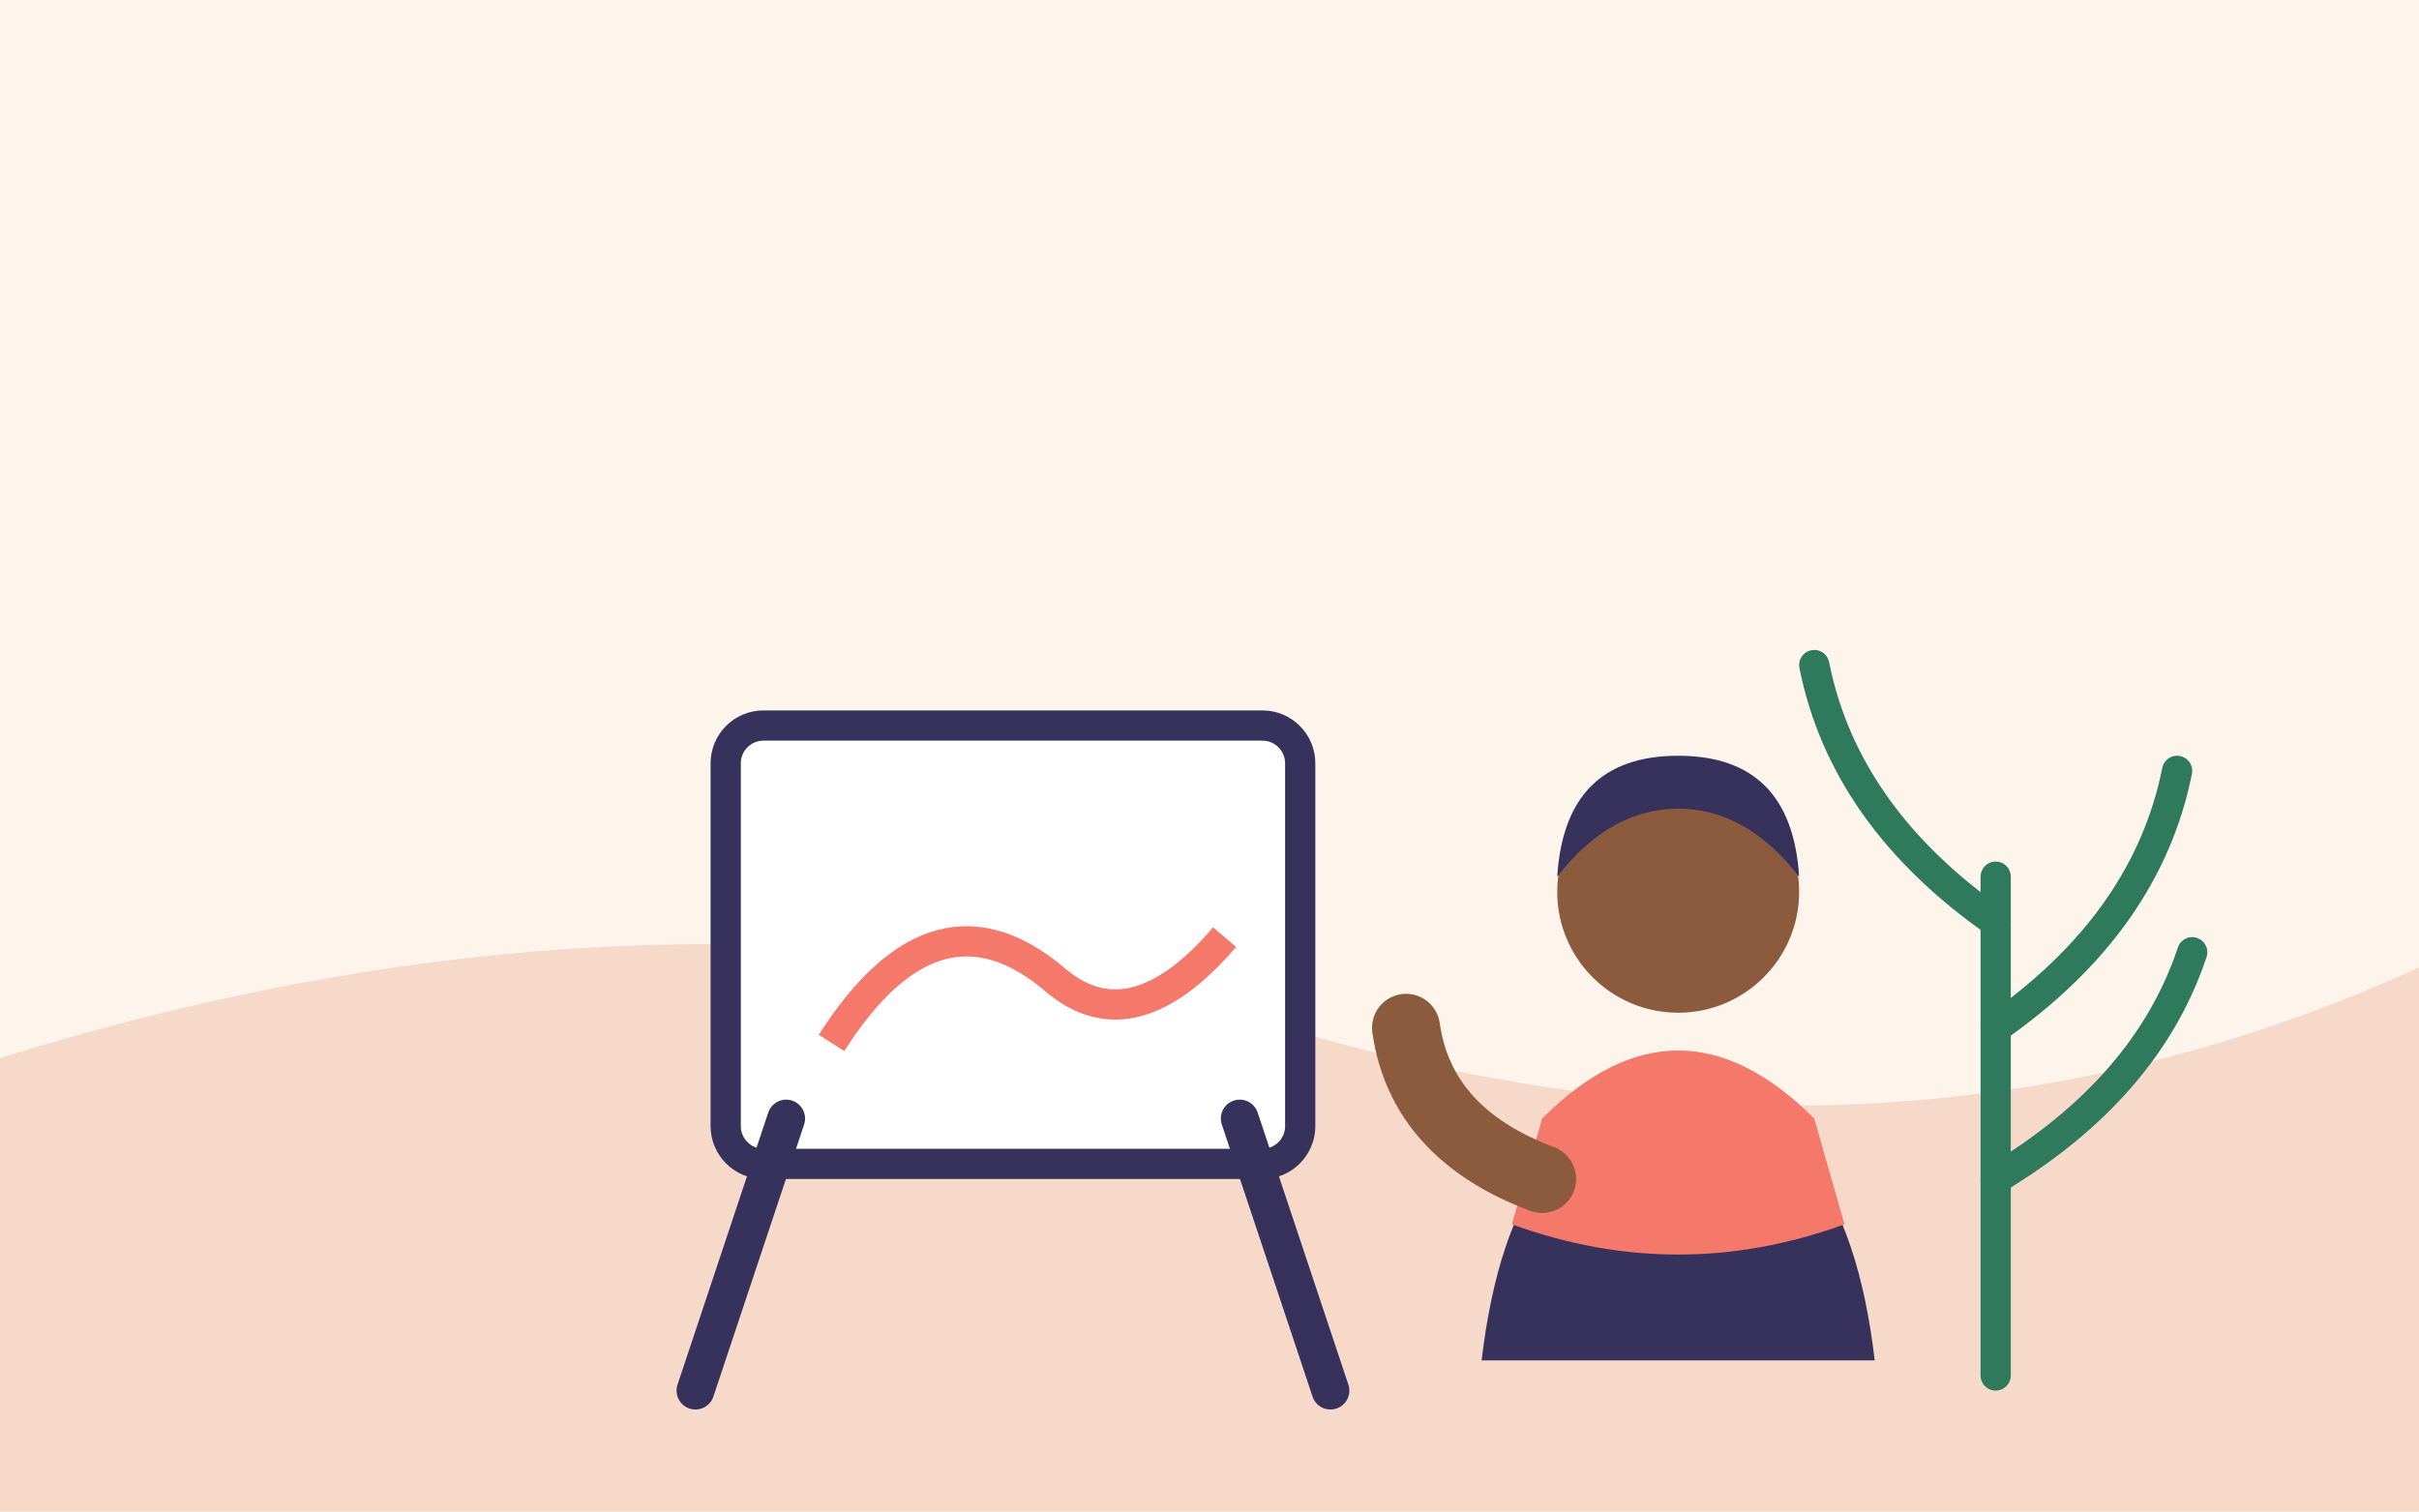
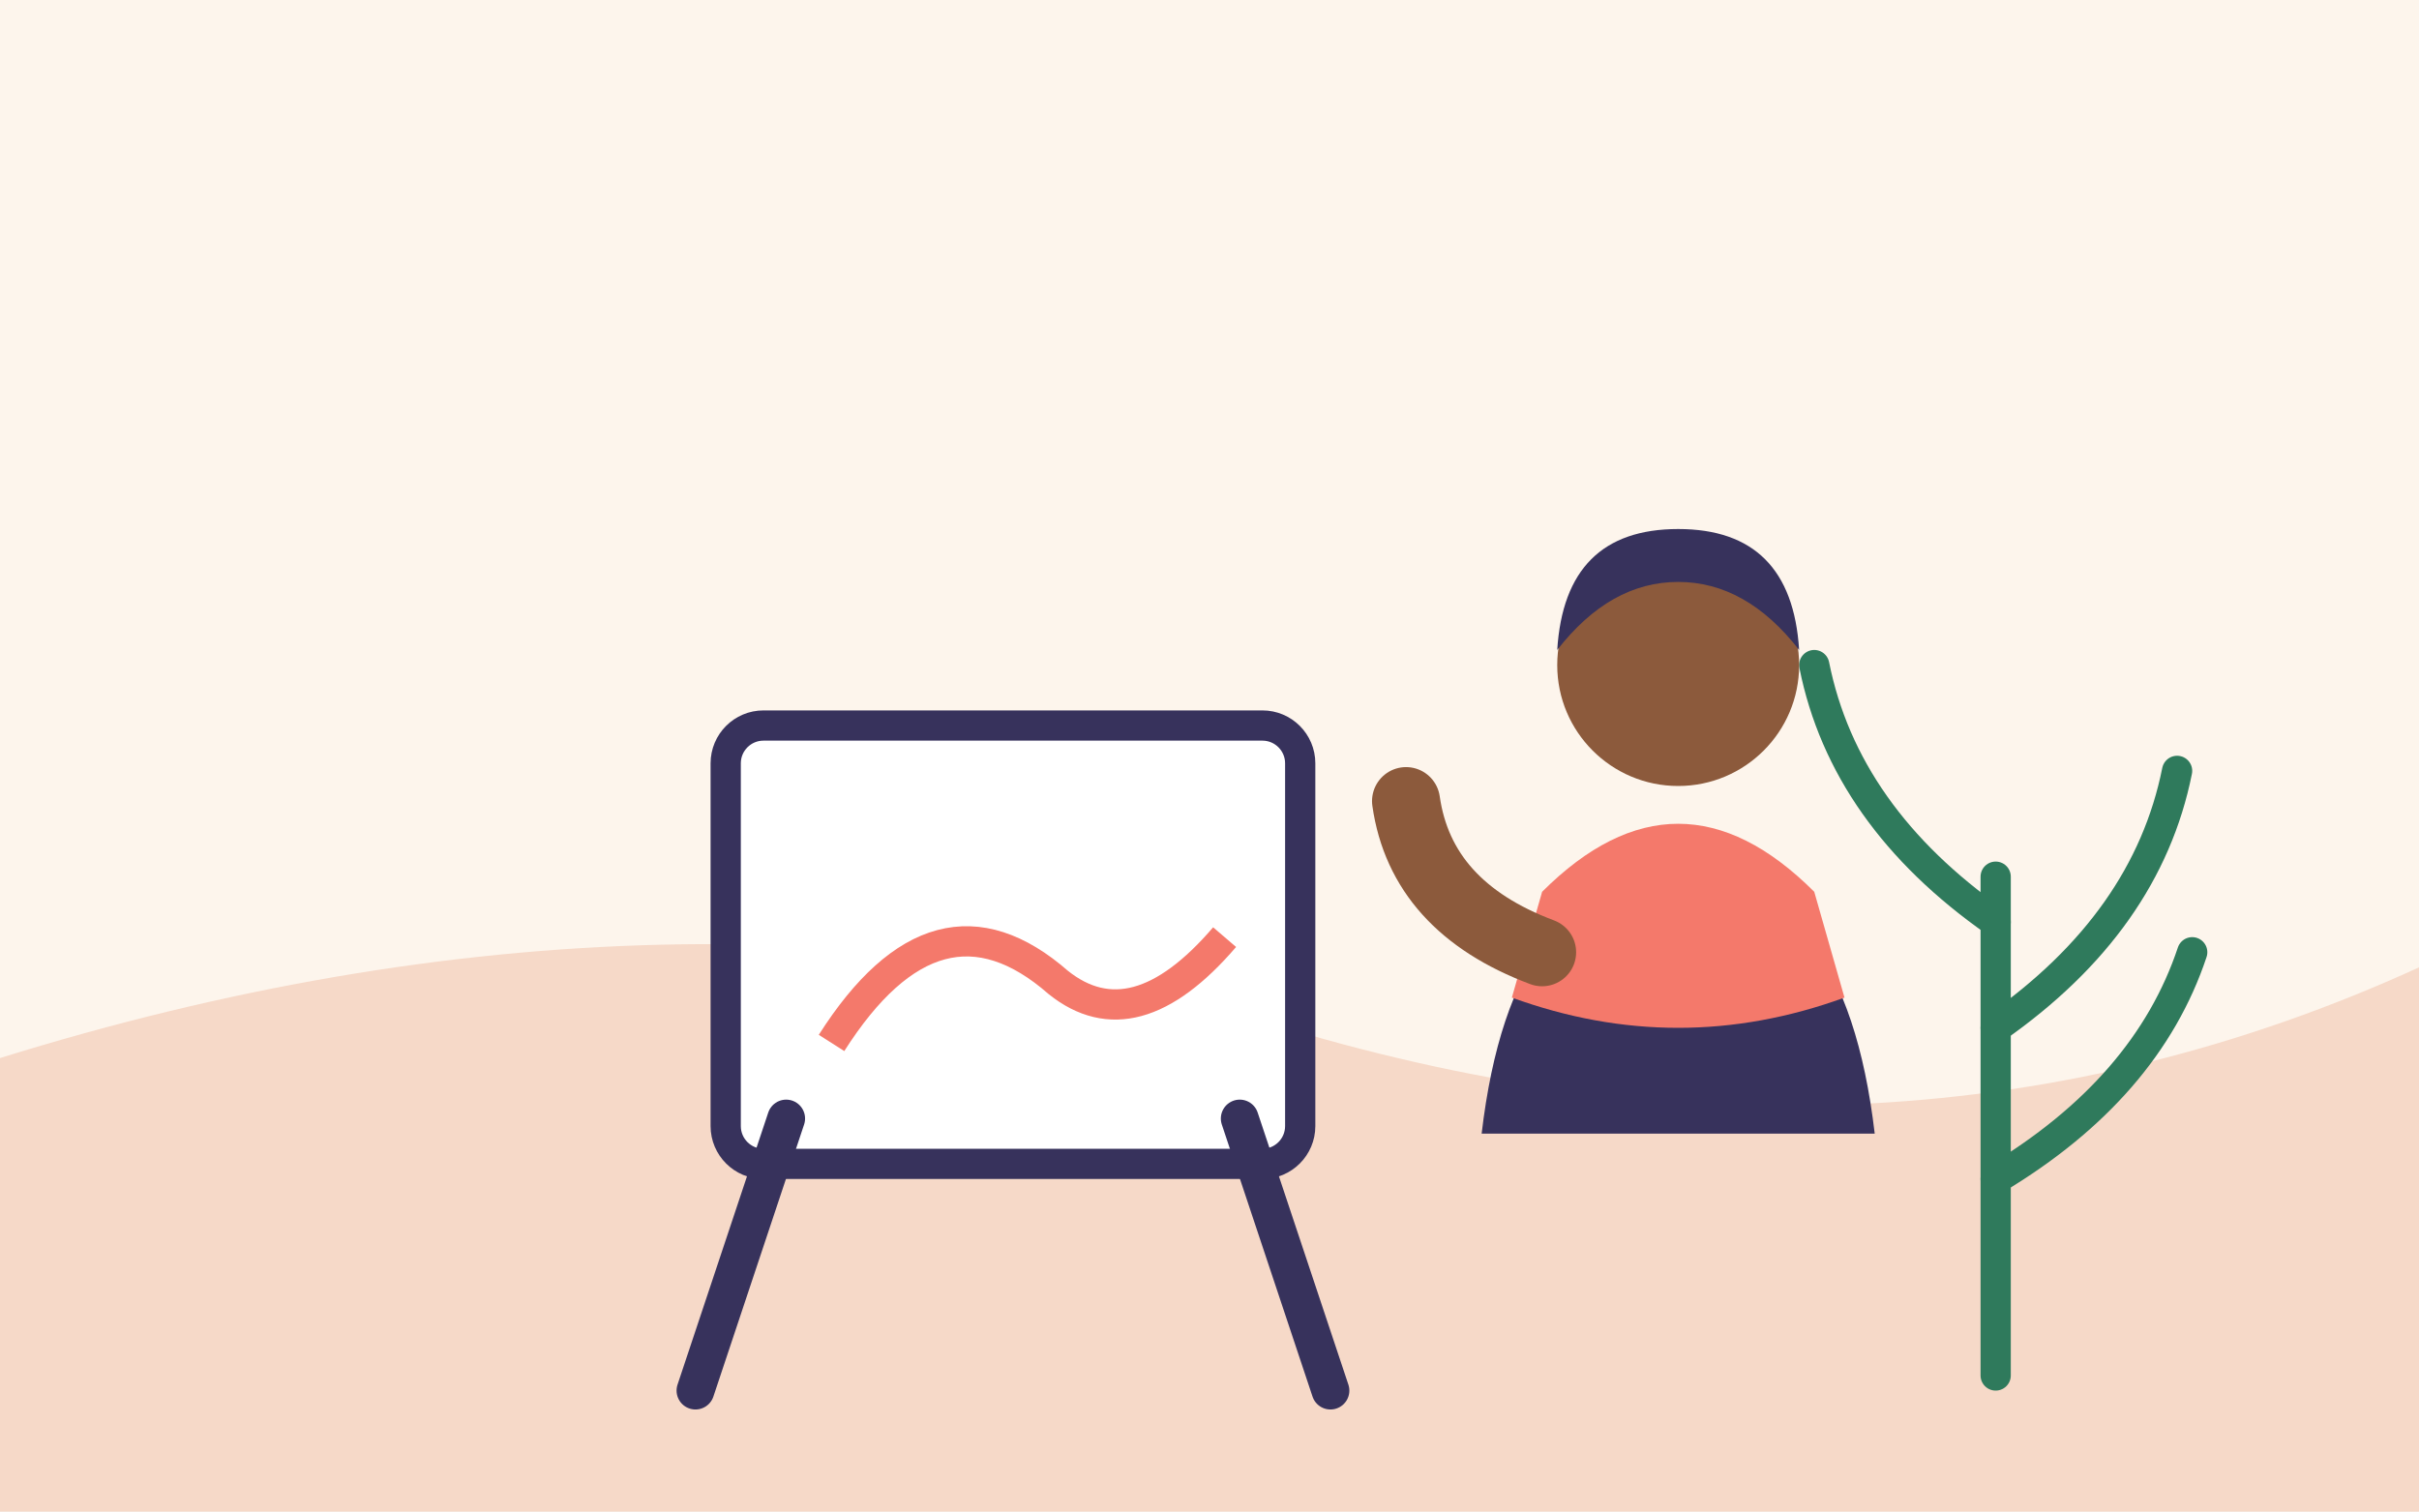
<svg xmlns="http://www.w3.org/2000/svg" width="100%" height="100%" viewBox="0 0 320 200" fill="none">
  <rect width="320" height="200" fill="#fdf5ec" />
  <path d="M0 140 Q90 112 170 136 Q250 160 320 128 L320 200 L0 200 Z" fill="#f6d9c8" />
  <g stroke="#2f7a5c" stroke-width="4" stroke-linecap="round" fill="none">
    <path d="M264 182 V116" />
    <path d="M264 136 q20 -14 24 -34" />
    <path d="M264 122 q-20 -14 -24 -34" />
    <path d="M264 156 q20 -12 26 -30" />
  </g>
  <rect x="96" y="96" width="76" height="58" rx="5" fill="#ffffff" stroke="#37325c" stroke-width="4" />
  <path d="M104 148 L92 184" stroke="#37325c" stroke-width="5" stroke-linecap="round" />
  <path d="M164 148 L176 184" stroke="#37325c" stroke-width="5" stroke-linecap="round" />
  <path d="M110 138 q14 -22 30 -8 q10 8 22 -6" stroke="#f4796b" stroke-width="4" fill="none" />
-   <path d="M196 180 Q200 146 222 146 Q244 146 248 180 Z" fill="#37325c" />
-   <path d="M204 148 Q222 130 240 148 L244 162 Q222 170 200 162 Z" fill="#f4796b" />
-   <circle cx="222" cy="118" r="16" fill="#8c5a3c" />
-   <path d="M206 116 Q207 100 222 100 Q237 100 238 116 Q231 107 222 107 Q213 107 206 116 Z" fill="#37325c" />
-   <path d="M204 156 q-16 -6 -18 -20" stroke="#8c5a3c" stroke-width="9" stroke-linecap="round" fill="none" />
+   <g transform="translate(0,-30)">
+     <path d="M196 180 Q200 146 222 146 Q244 146 248 180 Z" fill="#37325c" />
+     <path d="M204 148 Q222 130 240 148 L244 162 Q222 170 200 162 Z" fill="#f4796b" />
+     <circle cx="222" cy="118" r="16" fill="#8c5a3c" />
+     <path d="M206 116 Q207 100 222 100 Q237 100 238 116 Q231 107 222 107 Q213 107 206 116 Z" fill="#37325c" />
+     <path d="M204 156 q-16 -6 -18 -20" stroke="#8c5a3c" stroke-width="9" stroke-linecap="round" fill="none" />
+   </g>
</svg>
